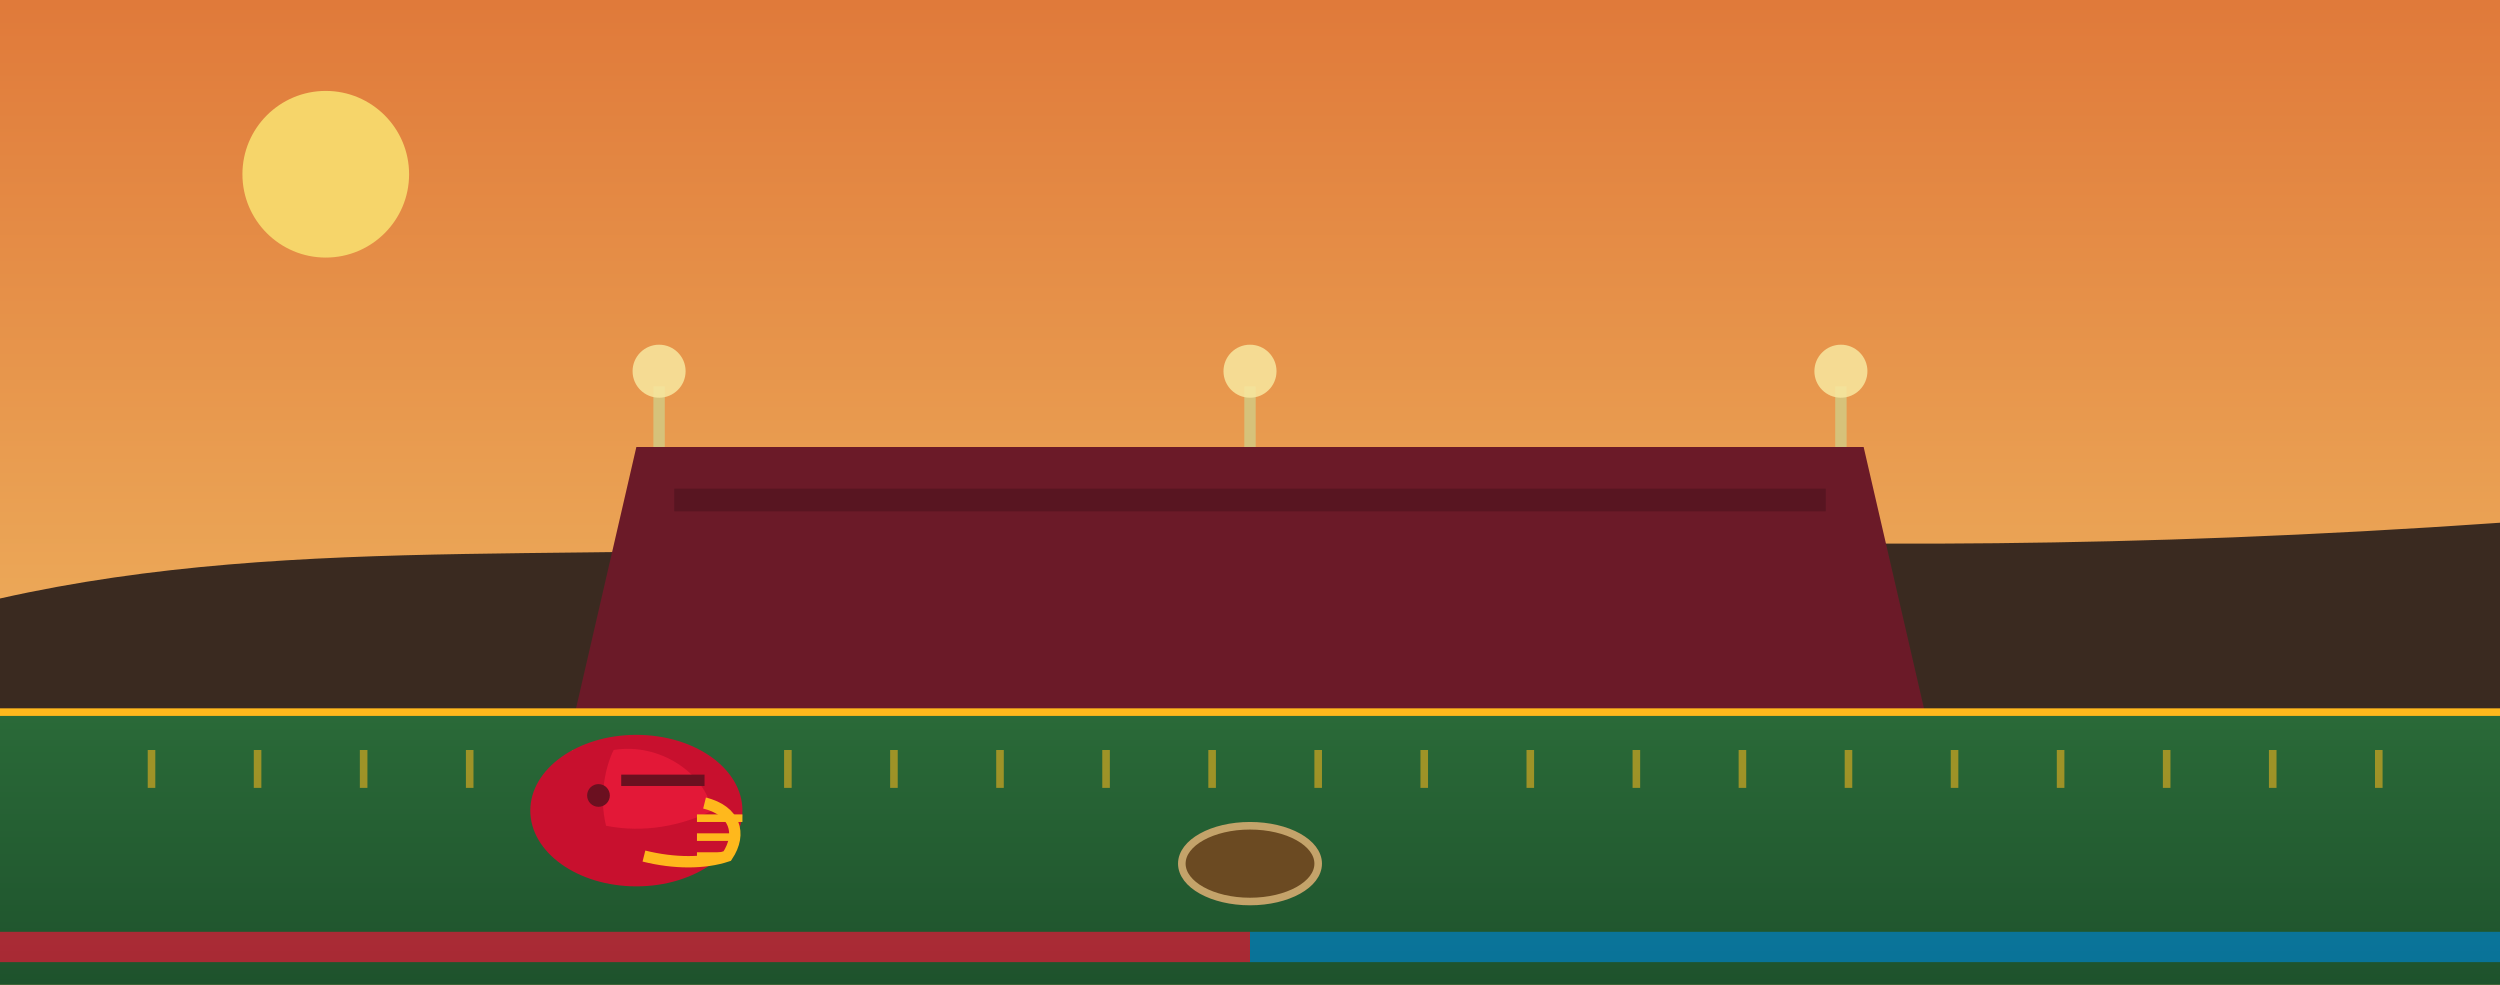
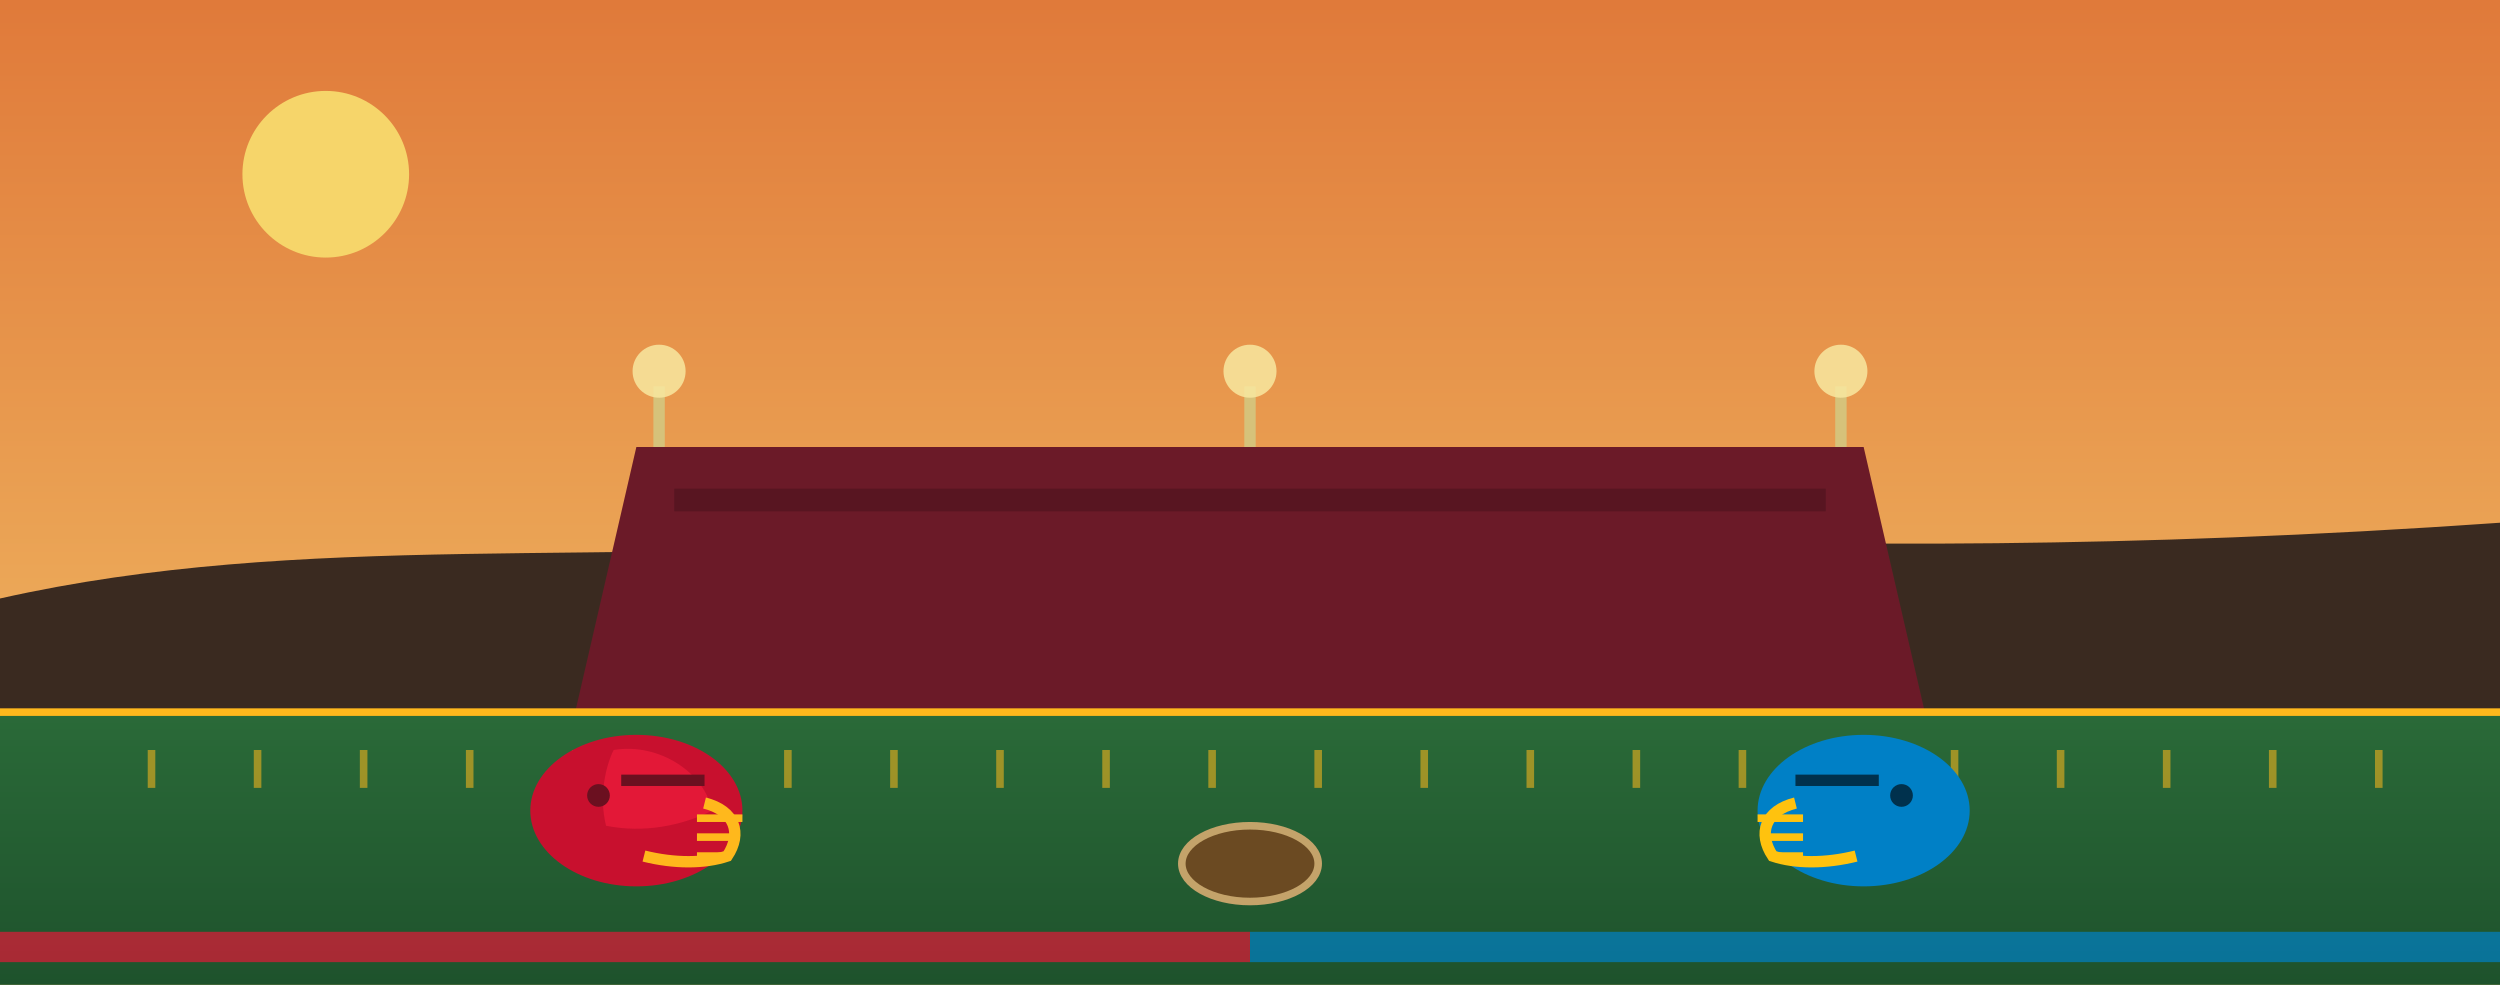
<svg xmlns="http://www.w3.org/2000/svg" viewBox="0 0 660 260" width="660" height="260" class="nrt-event-illustration" role="img">
  <defs>
    <linearGradient id="previewhomelac-sky" x1="0" y1="0" x2="0" y2="1">
      <stop offset="0%" stop-color="#E07A3A" />
      <stop offset="100%" stop-color="#F3C46A" />
    </linearGradient>
    <linearGradient id="previewhomelac-field" x1="0" y1="0" x2="0" y2="1">
      <stop offset="0%" stop-color="#2A6A38" />
      <stop offset="100%" stop-color="#1E522C" />
    </linearGradient>
  </defs>
  <rect width="660" height="260" fill="url(#previewhomelac-sky)" />
  <path d="M0 158 C80 140 160 150 260 142 C360 134 460 152 660 138 V190 H0Z" fill="#3A2A20" />
  <circle cx="86" cy="46" r="22" fill="#F6D56A" />
  <path d="M150,196 L168,118 H492 L510,196 Z" fill="#6B1A28" />
  <path d="M178,132 H482" stroke="#000" opacity=".18" stroke-width="6" />
  <path d="M174,118 v-16" stroke="#D6C27A" stroke-width="3" />
  <circle cx="174" cy="98" r="7" fill="#F8E7A0" opacity=".85" />
  <path d="M330,118 v-16" stroke="#D6C27A" stroke-width="3" />
  <circle cx="330" cy="98" r="7" fill="#F8E7A0" opacity=".85" />
  <path d="M486,118 v-16" stroke="#D6C27A" stroke-width="3" />
  <circle cx="486" cy="98" r="7" fill="#F8E7A0" opacity=".85" />
  <rect x="0" y="188" width="660" height="72" fill="url(#previewhomelac-field)" />
  <path d="M0 188h660" stroke="#FFB81C" stroke-width="2" />
  <path d="M40 198v10" stroke="#FFB81C" stroke-width="2" opacity=".55" />
  <path d="M68 198v10" stroke="#FFB81C" stroke-width="2" opacity=".55" />
  <path d="M96 198v10" stroke="#FFB81C" stroke-width="2" opacity=".55" />
  <path d="M124 198v10" stroke="#FFB81C" stroke-width="2" opacity=".55" />
  <path d="M152 198v10" stroke="#FFB81C" stroke-width="2" opacity=".55" />
  <path d="M180 198v10" stroke="#FFB81C" stroke-width="2" opacity=".55" />
  <path d="M208 198v10" stroke="#FFB81C" stroke-width="2" opacity=".55" />
  <path d="M236 198v10" stroke="#FFB81C" stroke-width="2" opacity=".55" />
  <path d="M264 198v10" stroke="#FFB81C" stroke-width="2" opacity=".55" />
  <path d="M292 198v10" stroke="#FFB81C" stroke-width="2" opacity=".55" />
  <path d="M320 198v10" stroke="#FFB81C" stroke-width="2" opacity=".55" />
  <path d="M348 198v10" stroke="#FFB81C" stroke-width="2" opacity=".55" />
  <path d="M376 198v10" stroke="#FFB81C" stroke-width="2" opacity=".55" />
  <path d="M404 198v10" stroke="#FFB81C" stroke-width="2" opacity=".55" />
  <path d="M432 198v10" stroke="#FFB81C" stroke-width="2" opacity=".55" />
  <path d="M460 198v10" stroke="#FFB81C" stroke-width="2" opacity=".55" />
  <path d="M488 198v10" stroke="#FFB81C" stroke-width="2" opacity=".55" />
  <path d="M516 198v10" stroke="#FFB81C" stroke-width="2" opacity=".55" />
  <path d="M544 198v10" stroke="#FFB81C" stroke-width="2" opacity=".55" />
  <path d="M572 198v10" stroke="#FFB81C" stroke-width="2" opacity=".55" />
  <path d="M600 198v10" stroke="#FFB81C" stroke-width="2" opacity=".55" />
  <path d="M628 198v10" stroke="#FFB81C" stroke-width="2" opacity=".55" />
  <ellipse cx="330" cy="228" rx="18" ry="10" fill="#6B4A22" stroke="#C4A36A" stroke-width="2" />
  <g transform="translate(168,214) scale(1,1)">
    <ellipse cx="0" cy="0" rx="28" ry="20" fill="#C8102E" />
    <path d="M-6-16c12-2 24 6 26 16c-8 4-18 6-28 4c-2-8 0-16 2-20z" fill="#E31837" />
    <path d="M-4-8h22" stroke="#6B1020" stroke-width="3" fill="none" />
    <path d="M18-2c8 2 10 8 6 14c-6 2-14 2-22 0" fill="none" stroke="#FFB81C" stroke-width="3" />
    <path d="M16 2h12M16 7h11M16 12h9" stroke="#FFB81C" stroke-width="2" />
    <circle cx="-10" cy="-4" r="3" fill="#6B1020" />
  </g>
-   <g transform="translate(-492,214) scale(-1,1)">
+   <g transform="translate(492,214) scale(-1,1)">
    <ellipse cx="0" cy="0" rx="28" ry="20" fill="#0080C6" />
    <path d="M-6-16c12-2 24 6 26 16c-8 4-18 6-28 4c-2-8 0-16 2-20z" fill="#0080C6" />
    <path d="M-4-8h22" stroke="#00314D" stroke-width="3" fill="none" />
    <path d="M18-2c8 2 10 8 6 14c-6 2-14 2-22 0" fill="none" stroke="#FFC20E" stroke-width="3" />
    <path d="M16 2h12M16 7h11M16 12h9" stroke="#FFC20E" stroke-width="2" />
    <circle cx="-10" cy="-4" r="3" fill="#00314D" />
  </g>
  <path d="M0 250h330" stroke="#E31837" stroke-width="8" opacity=".7" />
  <path d="M330 250h330" stroke="#0080C6" stroke-width="8" opacity=".7" />
</svg>
